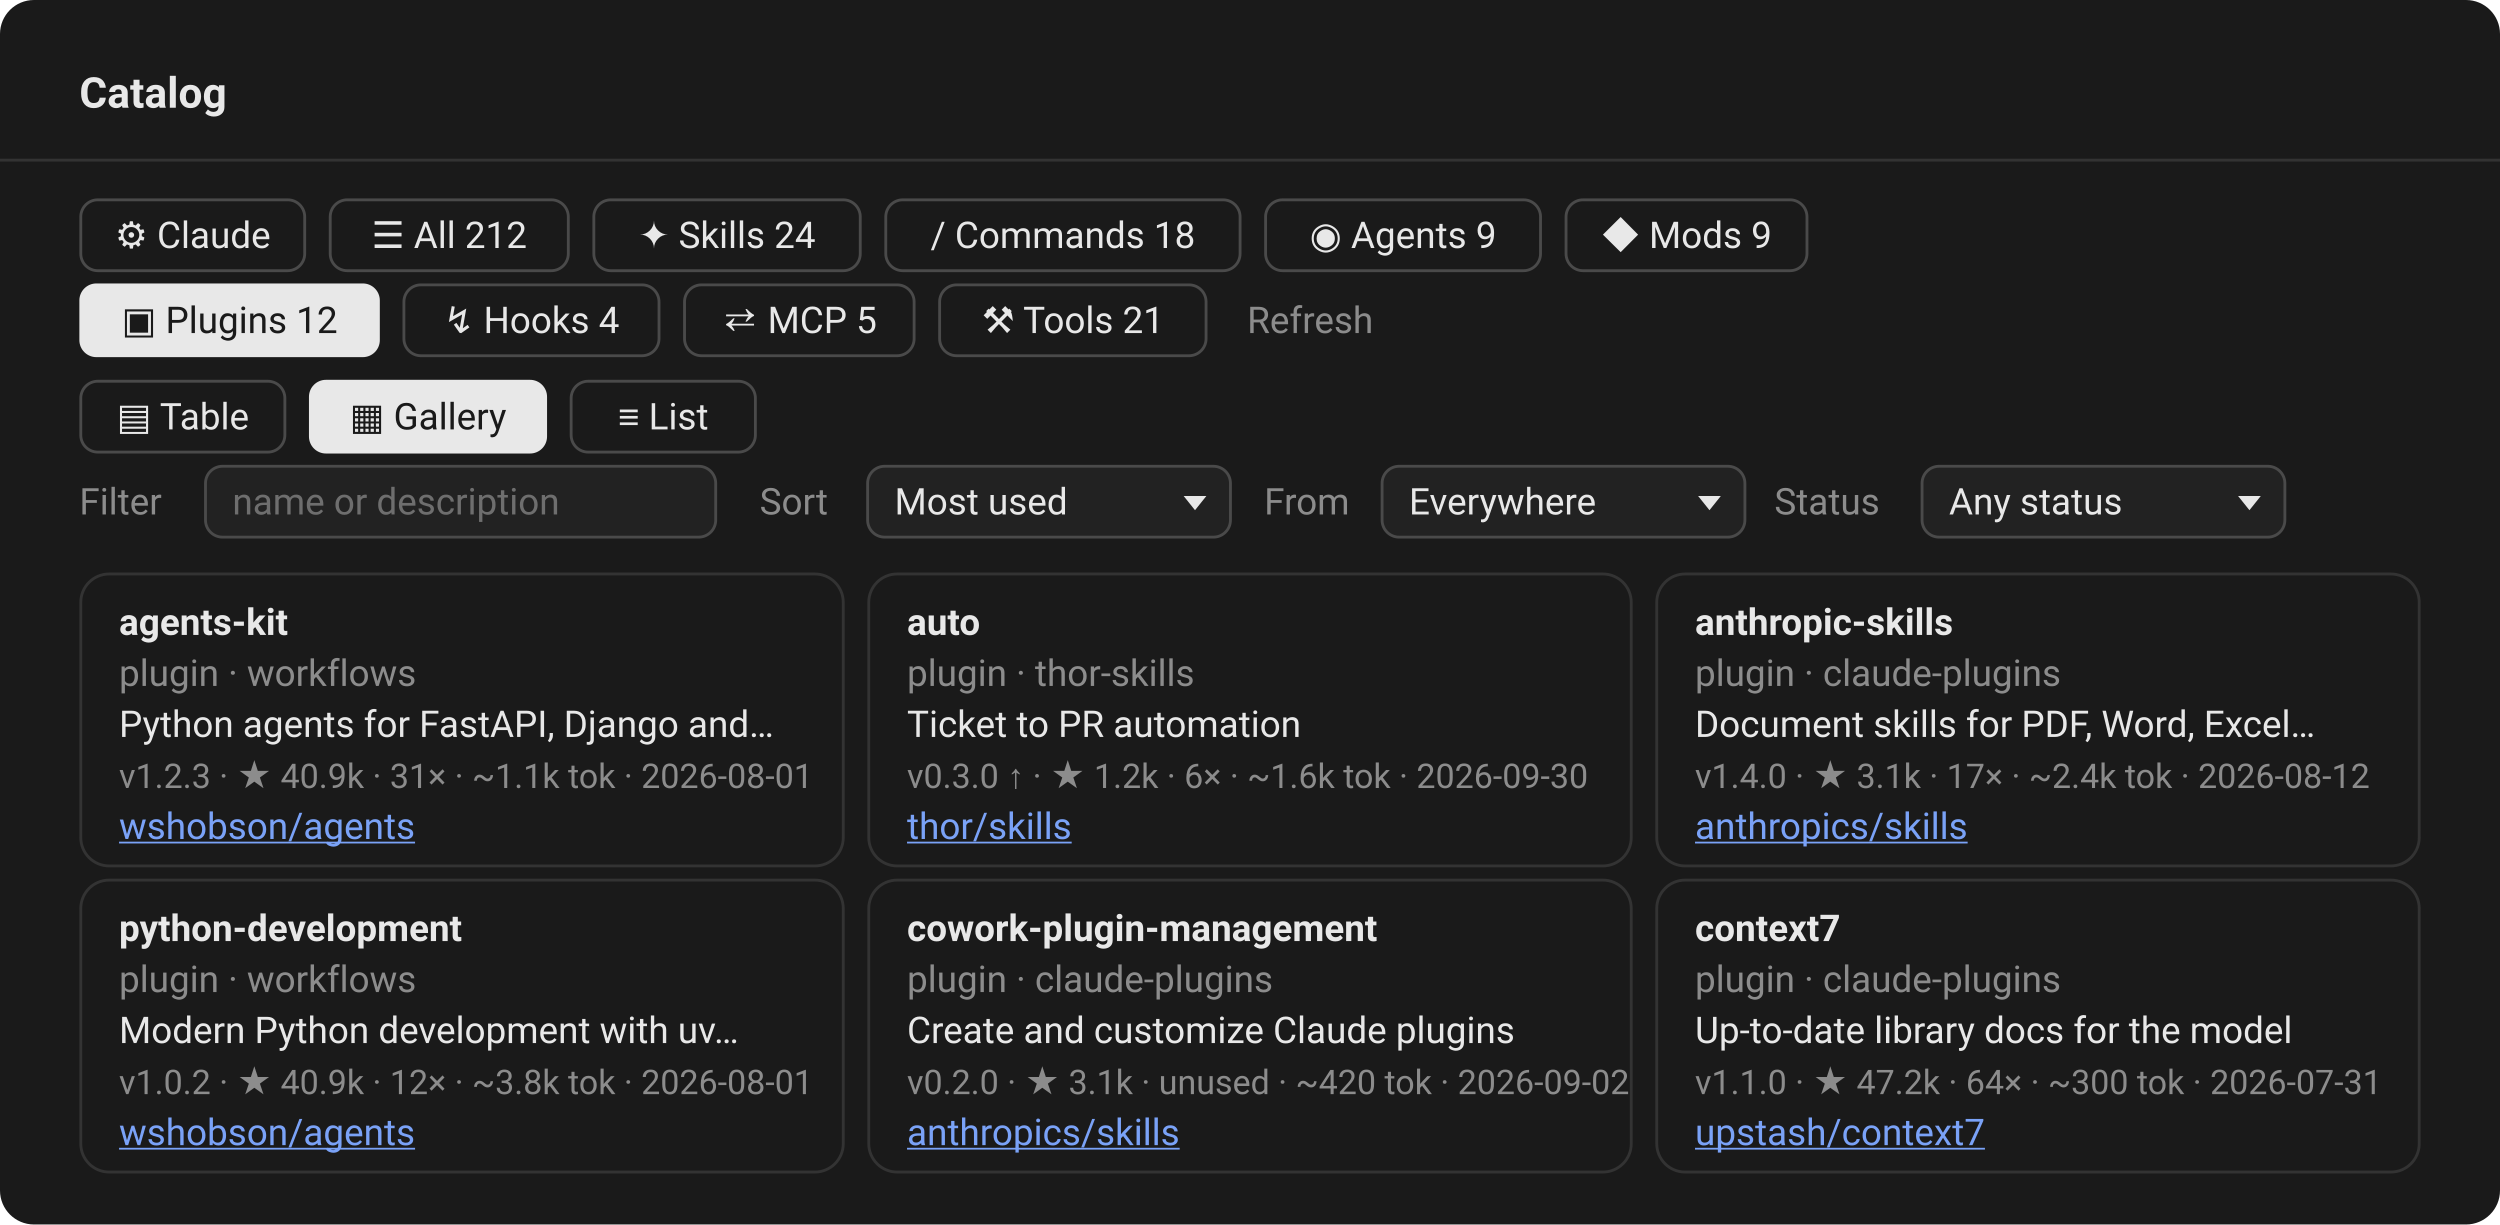
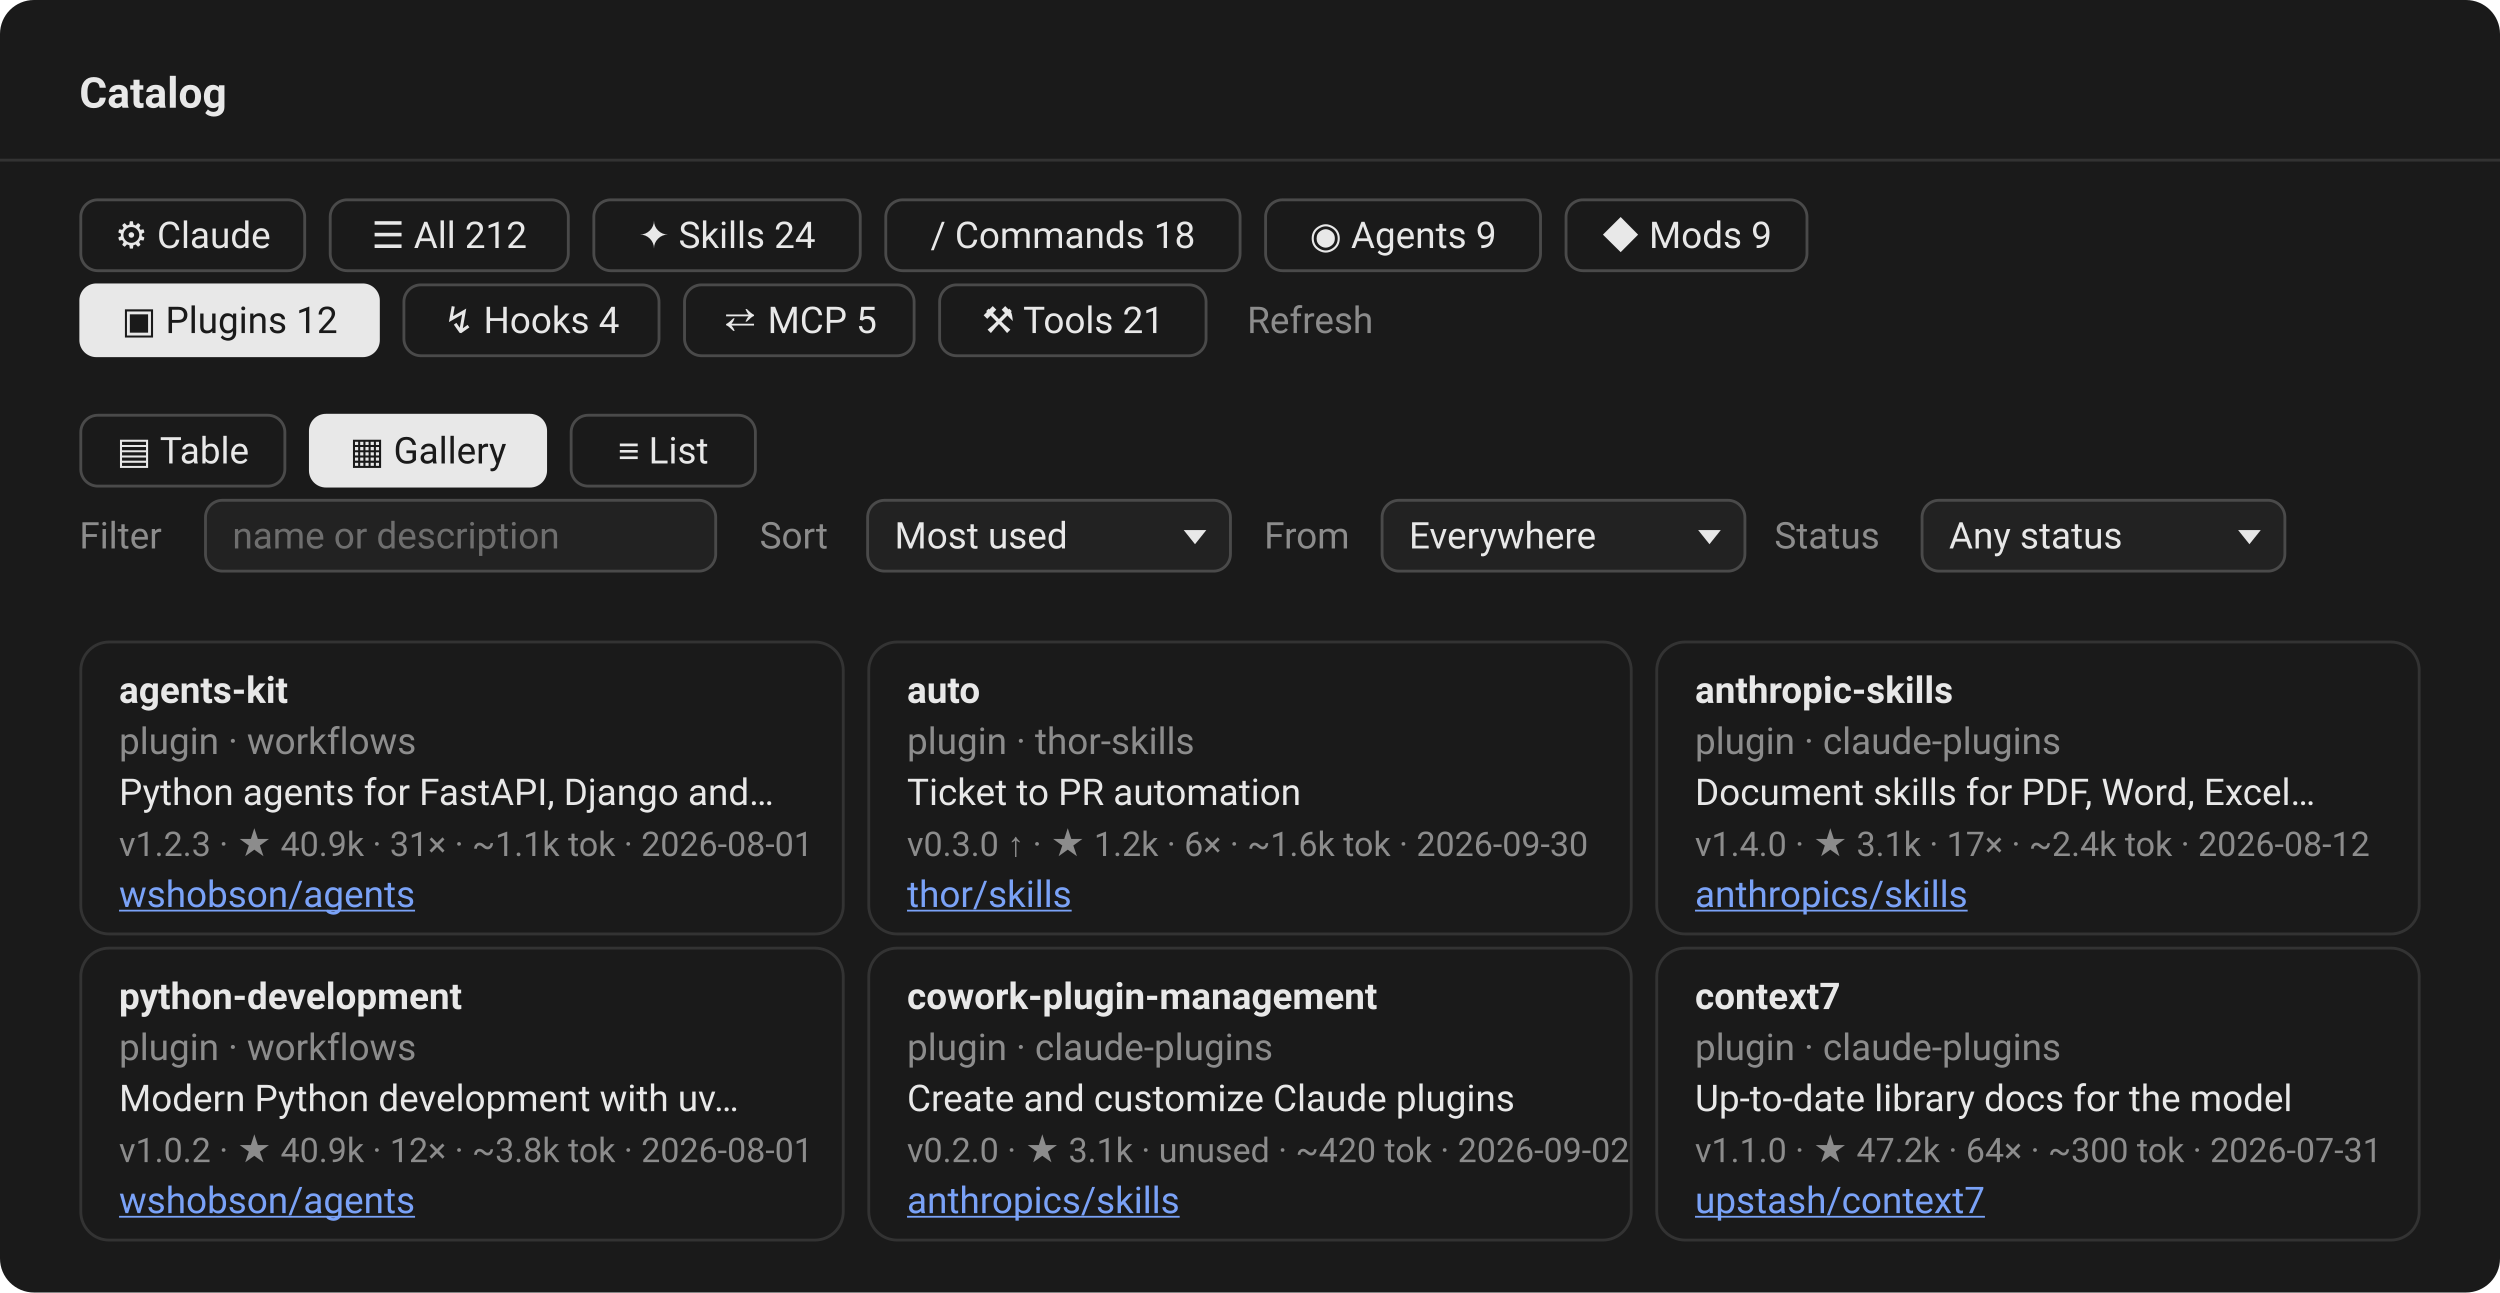
- <svg xmlns="http://www.w3.org/2000/svg" viewBox="0 0 882 432" width="882" height="432" role="img" aria-labelledby="t d">
-   <rect width="882" height="432" rx="12" fill="#1a1a1a" />
+ <svg xmlns="http://www.w3.org/2000/svg" viewBox="0 0 882 456" width="882" height="456" role="img" aria-labelledby="t d">
+   <rect width="882" height="456" rx="12" fill="#1a1a1a" />
  <g font-family="system-ui, -apple-system, 'Segoe UI', Roboto, 'Helvetica Neue', Arial, sans-serif" font-size="13">
    <text x="28" y="38" fill="#e8e8e8" font-weight="600" font-size="15">Catalog</text>
    <line x1="0" y1="56.5" x2="882" y2="56.5" stroke="#333333" />
    <rect x="28.5" y="70.5" width="79" height="25" rx="6" fill="none" stroke="#4a4a4a" />
    <text x="68" y="87.5" fill="#e8e8e8" text-anchor="middle">⚙ Claude</text>
    <rect x="116.5" y="70.5" width="84" height="25" rx="6" fill="none" stroke="#4a4a4a" />
    <text x="158.5" y="87.5" fill="#e8e8e8" text-anchor="middle">☰ All 212</text>
    <rect x="209.5" y="70.5" width="94" height="25" rx="6" fill="none" stroke="#4a4a4a" />
    <text x="256.5" y="87.5" fill="#e8e8e8" text-anchor="middle">✦ Skills 24</text>
    <rect x="312.5" y="70.5" width="125" height="25" rx="6" fill="none" stroke="#4a4a4a" />
    <text x="375" y="87.5" fill="#e8e8e8" text-anchor="middle">/ Commands 18</text>
    <rect x="446.5" y="70.5" width="97" height="25" rx="6" fill="none" stroke="#4a4a4a" />
    <text x="495" y="87.5" fill="#e8e8e8" text-anchor="middle">◉ Agents 9</text>
    <rect x="552.5" y="70.5" width="85" height="25" rx="6" fill="none" stroke="#4a4a4a" />
    <text x="595" y="87.5" fill="#e8e8e8" text-anchor="middle">◆ Mods 9</text>
    <rect x="28" y="100" width="106" height="26" rx="6" fill="#e8e8e8" />
    <text x="81" y="117.5" fill="#1a1a1a" text-anchor="middle">▣ Plugins 12</text>
    <rect x="142.5" y="100.5" width="90" height="25" rx="6" fill="none" stroke="#4a4a4a" />
    <text x="187.5" y="117.5" fill="#e8e8e8" text-anchor="middle">↯ Hooks 4</text>
    <rect x="241.5" y="100.5" width="81" height="25" rx="6" fill="none" stroke="#4a4a4a" />
    <text x="282" y="117.5" fill="#e8e8e8" text-anchor="middle">⇄ MCP 5</text>
    <rect x="331.5" y="100.5" width="94" height="25" rx="6" fill="none" stroke="#4a4a4a" />
    <text x="378.5" y="117.5" fill="#e8e8e8" text-anchor="middle">⚒ Tools 21</text>
    <text x="440" y="117.5" fill="#8c8c8c">Refresh</text>
-     <rect x="28.5" y="134.5" width="72" height="25" rx="6" fill="none" stroke="#4a4a4a" />
-     <text x="64.5" y="151.5" fill="#e8e8e8" text-anchor="middle">▤ Table</text>
-     <rect x="109" y="134" width="84" height="26" rx="6" fill="#e8e8e8" />
-     <text x="151" y="151.5" fill="#1a1a1a" text-anchor="middle">▦ Gallery</text>
-     <rect x="201.5" y="134.5" width="65" height="25" rx="6" fill="none" stroke="#4a4a4a" />
-     <text x="234" y="151.5" fill="#e8e8e8" text-anchor="middle">≡ List</text>
-     <text x="28" y="181.5" fill="#8c8c8c">Filter</text>
-     <rect x="72.5" y="164.5" width="180" height="25" rx="6" fill="#222222" stroke="#4a4a4a" />
-     <text x="82" y="181.5" fill="#6e6e6e">name or description</text>
-     <text x="268" y="181.5" fill="#8c8c8c">Sort</text>
-     <rect x="306.1" y="164.5" width="128" height="25" rx="6" fill="#222222" stroke="#4a4a4a" />
-     <text x="315.6" y="181.5" fill="#e8e8e8">Most used</text>
-     <path d="M417.6 175 l4 5 l4 -5 z" fill="#e8e8e8" />
-     <text x="446" y="181.5" fill="#8c8c8c">From</text>
-     <rect x="487.6" y="164.5" width="128" height="25" rx="6" fill="#222222" stroke="#4a4a4a" />
-     <text x="497.1" y="181.5" fill="#e8e8e8">Everywhere</text>
-     <path d="M599.1 175 l4 5 l4 -5 z" fill="#e8e8e8" />
-     <text x="626" y="181.5" fill="#8c8c8c">Status</text>
-     <rect x="678.1" y="164.5" width="128" height="25" rx="6" fill="#222222" stroke="#4a4a4a" />
-     <text x="687.6" y="181.5" fill="#e8e8e8">Any status</text>
-     <path d="M789.6 175 l4 5 l4 -5 z" fill="#e8e8e8" />
-     <rect x="28.5" y="202.5" width="269" height="103" rx="10" fill="none" stroke="#333333" />
-     <text x="42" y="224" fill="#e8e8e8" font-weight="600">agents-kit</text>
-     <text x="42" y="242" fill="#8c8c8c">plugin · workflows</text>
-     <text x="42" y="260" fill="#e8e8e8">Python agents for FastAPI, Django and…</text>
-     <text x="42" y="278" fill="#8c8c8c" font-size="12">v1.2.3 · ★ 40.9k · 31× · ~1.1k tok · 2026-08-01</text>
-     <text x="42" y="296" fill="#7aa2f7" text-decoration="underline">wshobson/agents</text>
-     <rect x="306.5" y="202.5" width="269" height="103" rx="10" fill="none" stroke="#333333" />
-     <text x="320" y="224" fill="#e8e8e8" font-weight="600">auto</text>
-     <text x="320" y="242" fill="#8c8c8c">plugin · thor-skills</text>
-     <text x="320" y="260" fill="#e8e8e8">Ticket to PR automation</text>
-     <text x="320" y="278" fill="#8c8c8c" font-size="12">v0.3.0 ↑ · ★ 1.2k · 6× · ~1.6k tok · 2026-09-30</text>
-     <text x="320" y="296" fill="#7aa2f7" text-decoration="underline">thor/skills</text>
-     <rect x="584.5" y="202.5" width="269" height="103" rx="10" fill="none" stroke="#333333" />
-     <text x="598" y="224" fill="#e8e8e8" font-weight="600">anthropic-skills</text>
-     <text x="598" y="242" fill="#8c8c8c">plugin · claude-plugins</text>
-     <text x="598" y="260" fill="#e8e8e8">Document skills for PDF, Word, Excel…</text>
-     <text x="598" y="278" fill="#8c8c8c" font-size="12">v1.4.0 · ★ 3.1k · 17× · ~2.4k tok · 2026-08-12</text>
-     <text x="598" y="296" fill="#7aa2f7" text-decoration="underline">anthropics/skills</text>
-     <rect x="28.5" y="310.5" width="269" height="103" rx="10" fill="none" stroke="#333333" />
-     <text x="42" y="332" fill="#e8e8e8" font-weight="600">python-development</text>
-     <text x="42" y="350" fill="#8c8c8c">plugin · workflows</text>
-     <text x="42" y="368" fill="#e8e8e8">Modern Python development with uv…</text>
-     <text x="42" y="386" fill="#8c8c8c" font-size="12">v1.0.2 · ★ 40.9k · 12× · ~3.8k tok · 2026-08-01</text>
-     <text x="42" y="404" fill="#7aa2f7" text-decoration="underline">wshobson/agents</text>
-     <rect x="306.5" y="310.5" width="269" height="103" rx="10" fill="none" stroke="#333333" />
-     <text x="320" y="332" fill="#e8e8e8" font-weight="600">cowork-plugin-management</text>
-     <text x="320" y="350" fill="#8c8c8c">plugin · claude-plugins</text>
-     <text x="320" y="368" fill="#e8e8e8">Create and customize Claude plugins</text>
-     <text x="320" y="386" fill="#8c8c8c" font-size="12">v0.2.0 · ★ 3.1k · unused · ~420 tok · 2026-09-02</text>
-     <text x="320" y="404" fill="#7aa2f7" text-decoration="underline">anthropics/skills</text>
-     <rect x="584.5" y="310.5" width="269" height="103" rx="10" fill="none" stroke="#333333" />
-     <text x="598" y="332" fill="#e8e8e8" font-weight="600">context7</text>
-     <text x="598" y="350" fill="#8c8c8c">plugin · claude-plugins</text>
-     <text x="598" y="368" fill="#e8e8e8">Up-to-date library docs for the model</text>
-     <text x="598" y="386" fill="#8c8c8c" font-size="12">v1.1.0 · ★ 47.2k · 64× · ~300 tok · 2026-07-31</text>
-     <text x="598" y="404" fill="#7aa2f7" text-decoration="underline">upstash/context7</text>
+     <rect x="28.5" y="146.5" width="72" height="25" rx="6" fill="none" stroke="#4a4a4a" />
+     <text x="64.5" y="163.5" fill="#e8e8e8" text-anchor="middle">▤ Table</text>
+     <rect x="109" y="146" width="84" height="26" rx="6" fill="#e8e8e8" />
+     <text x="151" y="163.5" fill="#1a1a1a" text-anchor="middle">▦ Gallery</text>
+     <rect x="201.5" y="146.5" width="65" height="25" rx="6" fill="none" stroke="#4a4a4a" />
+     <text x="234" y="163.5" fill="#e8e8e8" text-anchor="middle">≡ List</text>
+     <text x="28" y="193.5" fill="#8c8c8c">Filter</text>
+     <rect x="72.5" y="176.5" width="180" height="25" rx="6" fill="#222222" stroke="#4a4a4a" />
+     <text x="82" y="193.5" fill="#6e6e6e">name or description</text>
+     <text x="268" y="193.5" fill="#8c8c8c">Sort</text>
+     <rect x="306.1" y="176.5" width="128" height="25" rx="6" fill="#222222" stroke="#4a4a4a" />
+     <text x="315.6" y="193.5" fill="#e8e8e8">Most used</text>
+     <path d="M417.6 187 l4 5 l4 -5 z" fill="#e8e8e8" />
+     <text x="446" y="193.5" fill="#8c8c8c">From</text>
+     <rect x="487.6" y="176.5" width="128" height="25" rx="6" fill="#222222" stroke="#4a4a4a" />
+     <text x="497.1" y="193.5" fill="#e8e8e8">Everywhere</text>
+     <path d="M599.1 187 l4 5 l4 -5 z" fill="#e8e8e8" />
+     <text x="626" y="193.5" fill="#8c8c8c">Status</text>
+     <rect x="678.1" y="176.5" width="128" height="25" rx="6" fill="#222222" stroke="#4a4a4a" />
+     <text x="687.6" y="193.5" fill="#e8e8e8">Any status</text>
+     <path d="M789.6 187 l4 5 l4 -5 z" fill="#e8e8e8" />
+     <rect x="28.5" y="226.5" width="269" height="103" rx="10" fill="none" stroke="#333333" />
+     <text x="42" y="248" fill="#e8e8e8" font-weight="600">agents-kit</text>
+     <text x="42" y="266" fill="#8c8c8c">plugin · workflows</text>
+     <text x="42" y="284" fill="#e8e8e8">Python agents for FastAPI, Django and…</text>
+     <text x="42" y="302" fill="#8c8c8c" font-size="12">v1.2.3 · ★ 40.9k · 31× · ~1.1k tok · 2026-08-01</text>
+     <text x="42" y="320" fill="#7aa2f7" text-decoration="underline">wshobson/agents</text>
+     <rect x="306.5" y="226.5" width="269" height="103" rx="10" fill="none" stroke="#333333" />
+     <text x="320" y="248" fill="#e8e8e8" font-weight="600">auto</text>
+     <text x="320" y="266" fill="#8c8c8c">plugin · thor-skills</text>
+     <text x="320" y="284" fill="#e8e8e8">Ticket to PR automation</text>
+     <text x="320" y="302" fill="#8c8c8c" font-size="12">v0.3.0 ↑ · ★ 1.2k · 6× · ~1.6k tok · 2026-09-30</text>
+     <text x="320" y="320" fill="#7aa2f7" text-decoration="underline">thor/skills</text>
+     <rect x="584.5" y="226.5" width="269" height="103" rx="10" fill="none" stroke="#333333" />
+     <text x="598" y="248" fill="#e8e8e8" font-weight="600">anthropic-skills</text>
+     <text x="598" y="266" fill="#8c8c8c">plugin · claude-plugins</text>
+     <text x="598" y="284" fill="#e8e8e8">Document skills for PDF, Word, Excel…</text>
+     <text x="598" y="302" fill="#8c8c8c" font-size="12">v1.4.0 · ★ 3.1k · 17× · ~2.4k tok · 2026-08-12</text>
+     <text x="598" y="320" fill="#7aa2f7" text-decoration="underline">anthropics/skills</text>
+     <rect x="28.5" y="334.5" width="269" height="103" rx="10" fill="none" stroke="#333333" />
+     <text x="42" y="356" fill="#e8e8e8" font-weight="600">python-development</text>
+     <text x="42" y="374" fill="#8c8c8c">plugin · workflows</text>
+     <text x="42" y="392" fill="#e8e8e8">Modern Python development with uv…</text>
+     <text x="42" y="410" fill="#8c8c8c" font-size="12">v1.0.2 · ★ 40.9k · 12× · ~3.8k tok · 2026-08-01</text>
+     <text x="42" y="428" fill="#7aa2f7" text-decoration="underline">wshobson/agents</text>
+     <rect x="306.5" y="334.5" width="269" height="103" rx="10" fill="none" stroke="#333333" />
+     <text x="320" y="356" fill="#e8e8e8" font-weight="600">cowork-plugin-management</text>
+     <text x="320" y="374" fill="#8c8c8c">plugin · claude-plugins</text>
+     <text x="320" y="392" fill="#e8e8e8">Create and customize Claude plugins</text>
+     <text x="320" y="410" fill="#8c8c8c" font-size="12">v0.2.0 · ★ 3.1k · unused · ~420 tok · 2026-09-02</text>
+     <text x="320" y="428" fill="#7aa2f7" text-decoration="underline">anthropics/skills</text>
+     <rect x="584.5" y="334.5" width="269" height="103" rx="10" fill="none" stroke="#333333" />
+     <text x="598" y="356" fill="#e8e8e8" font-weight="600">context7</text>
+     <text x="598" y="374" fill="#8c8c8c">plugin · claude-plugins</text>
+     <text x="598" y="392" fill="#e8e8e8">Up-to-date library docs for the model</text>
+     <text x="598" y="410" fill="#8c8c8c" font-size="12">v1.1.0 · ★ 47.2k · 64× · ~300 tok · 2026-07-31</text>
+     <text x="598" y="428" fill="#7aa2f7" text-decoration="underline">upstash/context7</text>
  </g>
</svg>
